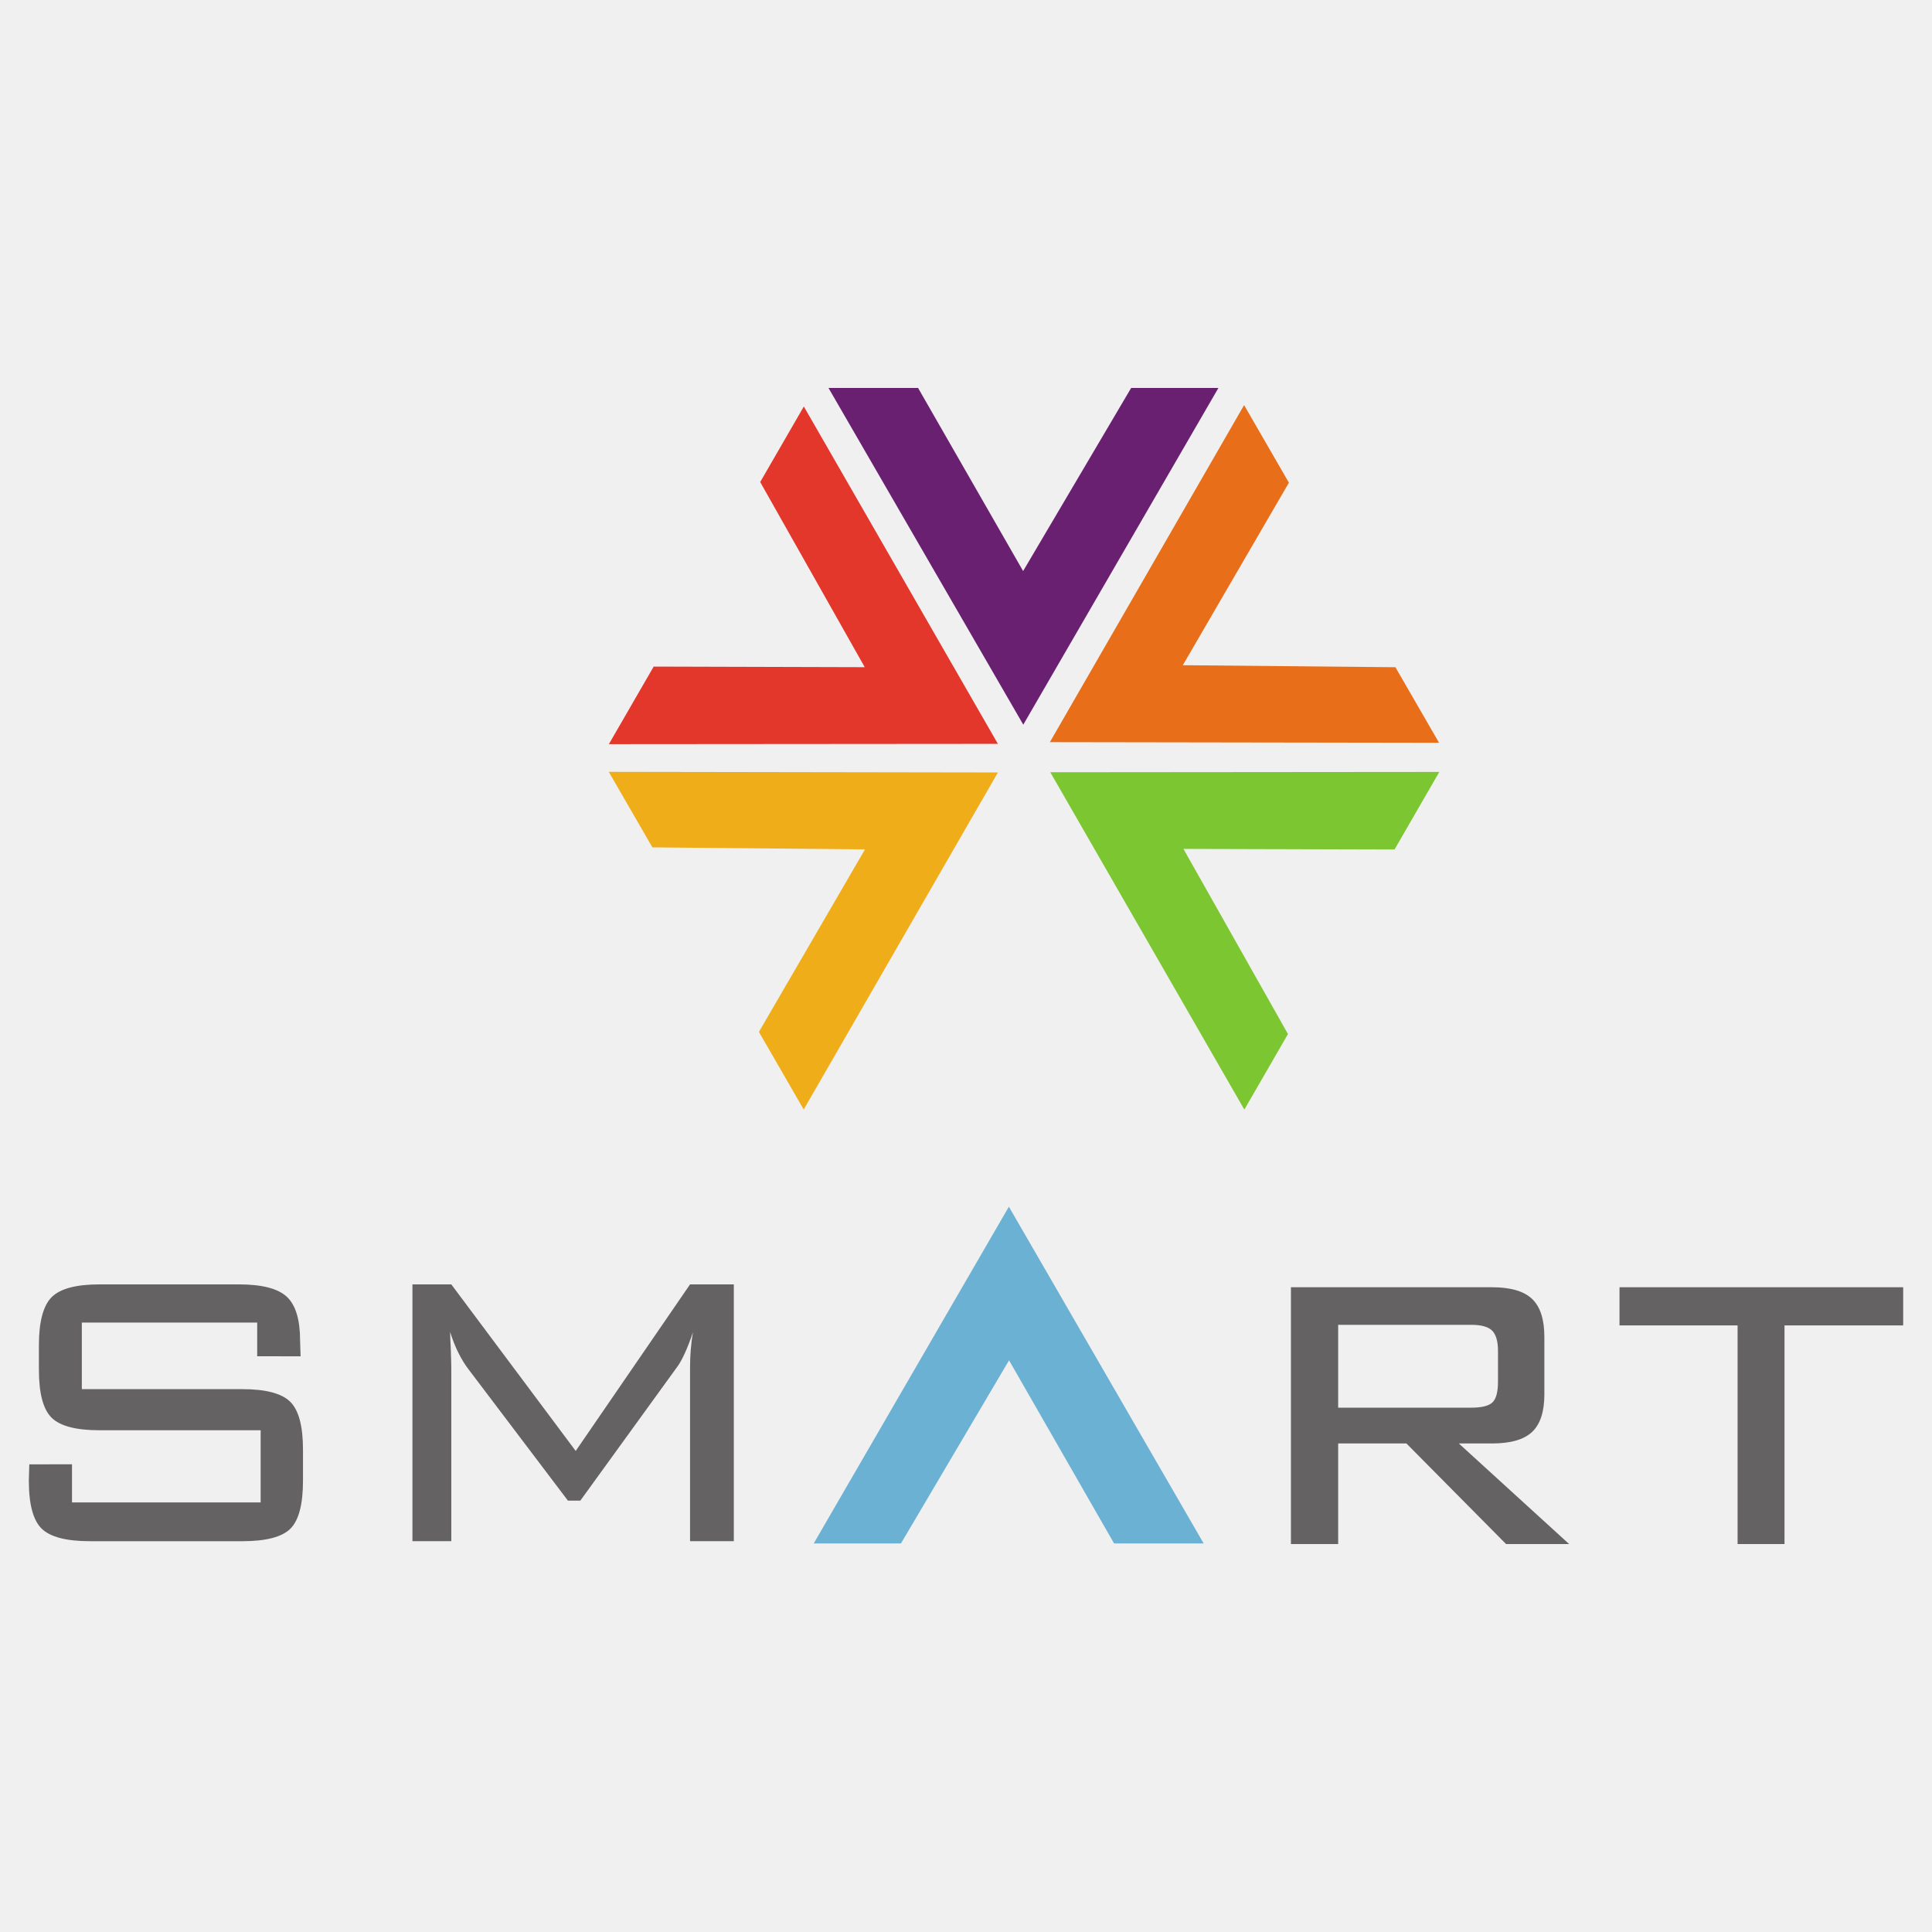
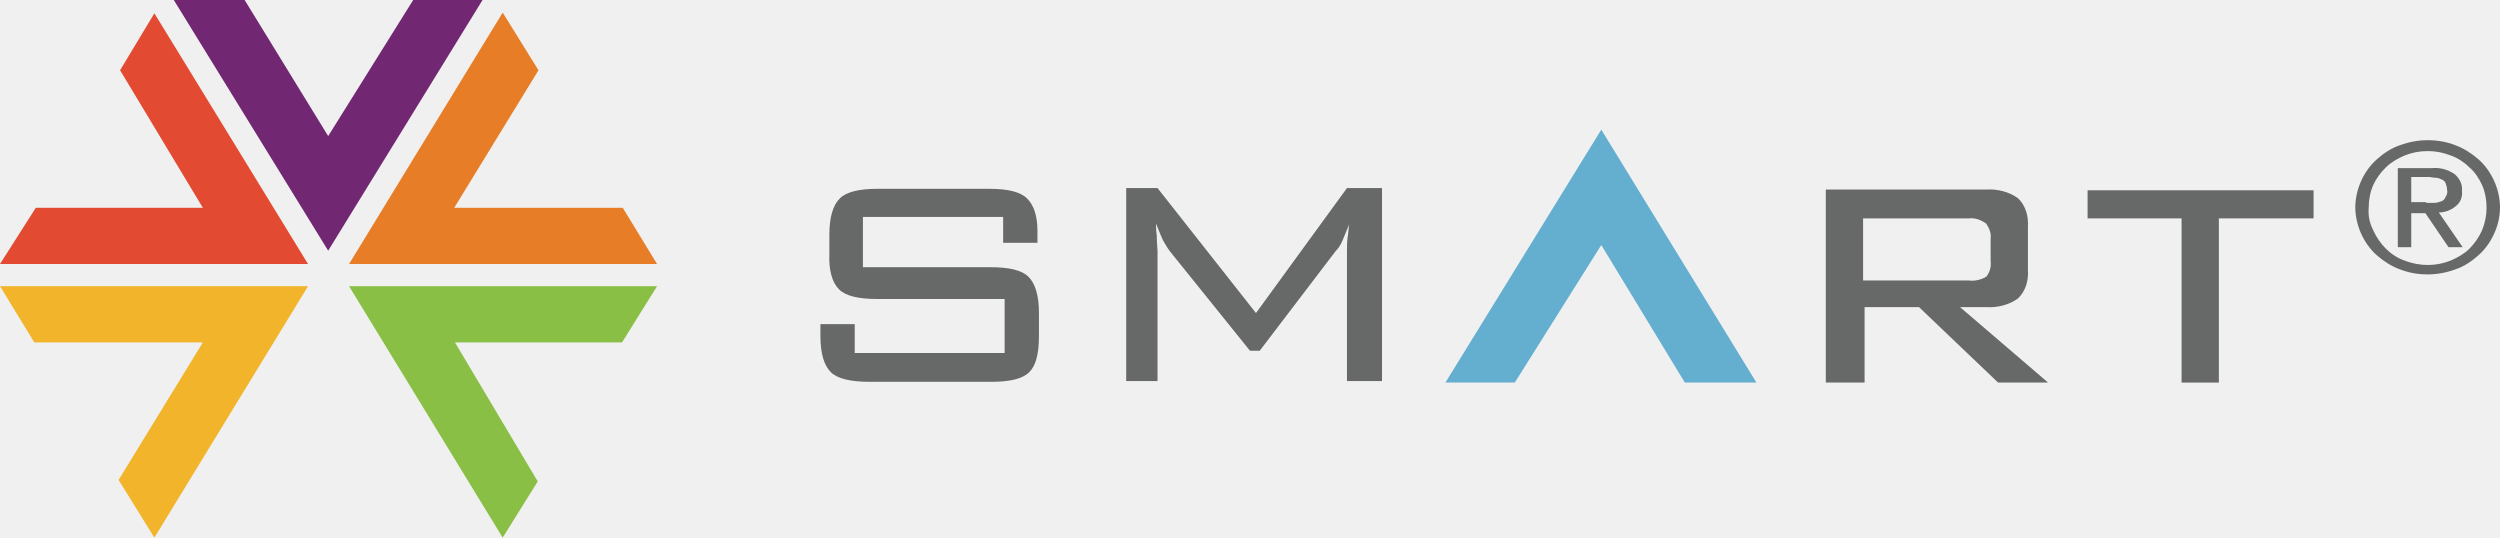
- <svg xmlns="http://www.w3.org/2000/svg" id="svg2985" version="1.1" width="200" height="200" xml:space="preserve">
-   <defs id="defs2989">
-     <clipPath clipPathUnits="userSpaceOnUse" id="clipPath3001">
-       <path d="M 0,957.449 V 0 h 1552.24 v 957.449 z" id="path3003" />
+ <svg xmlns="http://www.w3.org/2000/svg" width="186" height="40" viewBox="0 0 186 40" fill="none">
+   <g clip-path="url(#clip0)">
+     <path d="M12.93 0H18.201L24.416 10.124L30.742 0H35.902L24.416 18.652L12.93 0Z" fill="#722772" />
+     <path d="M0 19.642L2.663 15.461H15.093L8.934 5.227L11.486 0.99L22.917 19.642H0Z" fill="#E24A31" />
+     <path d="M48.886 21.293L46.278 25.474H33.848L40.008 35.818L37.4 40L25.969 21.293H48.886Z" fill="#89BF44" />
+     <path d="M37.4 0.936L40.063 5.227L33.793 15.461H46.333L48.886 19.643H25.969L37.4 0.936Z" fill="#E77D26" />
+     <path d="M11.486 40L8.823 35.708L15.093 25.474H2.553L0 21.293H22.917L11.486 40Z" fill="#F1B42A" />
+     <path d="M74.578 16.138H64.202V19.879H73.691C75.078 19.879 76.021 20.099 76.521 20.594C77.02 21.09 77.297 21.97 77.297 23.29V24.996C77.297 26.317 77.076 27.197 76.576 27.692C76.077 28.187 75.133 28.407 73.746 28.407H64.701C63.314 28.407 62.315 28.187 61.816 27.692C61.316 27.197 61.039 26.317 61.039 24.996V24.116H63.592V26.262H74.745V22.245H65.256C63.869 22.245 62.926 22.025 62.426 21.53C61.927 21.035 61.649 20.154 61.705 18.834V17.458C61.705 16.138 61.982 15.257 62.482 14.762C62.981 14.267 63.925 14.047 65.312 14.047H73.58C74.967 14.047 75.91 14.267 76.41 14.762C76.909 15.257 77.186 16.028 77.186 17.183V18.063H74.634V16.138H74.578Z" fill="#676868" />
+     <path d="M86.009 16.633C86.009 16.853 86.009 17.128 86.064 17.514C86.064 18.119 86.12 18.504 86.12 18.669V28.353H83.789V13.992H86.12L93.444 23.291L100.214 13.992H102.822V28.353H100.214V18.669C100.214 18.339 100.214 17.954 100.269 17.623C100.325 17.293 100.325 16.963 100.38 16.688C100.214 17.073 100.047 17.514 99.881 17.899C99.77 18.174 99.603 18.449 99.382 18.669L93.722 26.097H93L87.063 18.724C86.841 18.449 86.674 18.119 86.508 17.844C86.342 17.459 86.175 17.073 86.009 16.633Z" fill="#676868" />
+     <path d="M135.84 28.462V14.102H147.77C148.602 14.047 149.49 14.267 150.156 14.762C150.711 15.312 150.933 16.083 150.877 16.908V20.099C150.933 20.869 150.711 21.64 150.156 22.19C149.49 22.685 148.602 22.905 147.77 22.85H145.828L152.376 28.462H148.658L142.776 22.85H138.725V28.462H135.84ZM146.494 16.248H138.614V20.869H146.494C146.938 20.925 147.382 20.814 147.77 20.594C148.047 20.264 148.158 19.824 148.103 19.439V17.733C148.158 17.348 147.992 16.963 147.77 16.633C147.382 16.358 146.938 16.193 146.494 16.248Z" fill="#676868" />
+     <path d="M165.083 16.248V28.463H162.308V16.248H155.316V14.157H172.13V16.248H165.083Z" fill="#676868" />
+     <path d="M130.678 28.463H125.351L119.136 18.229L112.7 28.463H107.539L119.136 9.646L130.678 28.463Z" fill="#64AED0" />
+     <path d="M175.678 13.442C175.956 12.837 176.344 12.287 176.844 11.847C177.343 11.406 177.898 11.021 178.564 10.801C179.895 10.306 181.394 10.306 182.67 10.801C183.28 11.021 183.891 11.406 184.39 11.847C184.89 12.287 185.278 12.837 185.555 13.442C185.833 14.047 185.999 14.763 185.999 15.423C185.999 16.138 185.833 16.798 185.555 17.404C185.278 18.009 184.89 18.559 184.39 18.999C183.891 19.439 183.336 19.825 182.67 20.044C181.338 20.54 179.84 20.54 178.564 20.044C177.953 19.825 177.343 19.439 176.844 18.999C176.344 18.559 175.956 18.009 175.678 17.404C175.401 16.798 175.234 16.083 175.234 15.423C175.234 14.763 175.401 14.047 175.678 13.442ZM176.566 17.128C176.788 17.624 177.121 18.119 177.509 18.504C177.898 18.889 178.397 19.219 178.897 19.384C179.452 19.604 180.062 19.714 180.617 19.714C181.227 19.714 181.782 19.604 182.337 19.384C182.836 19.164 183.336 18.889 183.724 18.504C184.113 18.119 184.446 17.624 184.668 17.128C184.89 16.578 185 16.028 185 15.423C185 14.873 184.89 14.267 184.668 13.772C184.446 13.277 184.113 12.782 183.724 12.452C183.336 12.067 182.836 11.736 182.337 11.571C181.782 11.351 181.227 11.241 180.617 11.241C180.006 11.241 179.452 11.351 178.897 11.571C178.397 11.791 177.898 12.067 177.509 12.452C177.121 12.837 176.788 13.277 176.566 13.772C176.344 14.267 176.233 14.873 176.233 15.423C176.178 16.028 176.289 16.578 176.566 17.128ZM180.95 12.507C181.56 12.452 182.115 12.617 182.614 12.947C183.003 13.277 183.225 13.717 183.169 14.212C183.225 14.652 183.058 15.093 182.67 15.368C182.337 15.643 181.893 15.808 181.449 15.808L183.225 18.394H182.171L180.45 15.863H179.396V18.394H178.397V12.507H180.95ZM180.506 15.093C180.728 15.093 180.95 15.093 181.116 15.093C181.283 15.093 181.449 15.038 181.616 14.983C181.782 14.928 181.893 14.818 181.949 14.652C182.06 14.488 182.115 14.322 182.06 14.102C182.06 13.937 182.004 13.772 181.949 13.607C181.893 13.497 181.782 13.387 181.616 13.332C181.505 13.277 181.338 13.222 181.172 13.222C181.005 13.222 180.839 13.167 180.672 13.167H179.396V15.038H180.506V15.093Z" fill="#676868" />
+   </g>
+   <defs>
+     <clipPath id="clip0">
+       <rect width="186" height="40" fill="white" />
    </clipPath>
  </defs>
-   <g id="g2993" transform="matrix(1.25,0,0,-1.25,-175.4757,624.6824)">
-     <path d="m 240.062,371.926 h -7.418 l -8.699,15.164 -8.95,-15.164 h -7.225 l 16.161,27.887 16.131,-27.887" style="fill:#6bb1d3;fill-opacity:1;fill-rule:nonzero;stroke:none;stroke-width:0.1" id="path3005" />
-     <path d="m 161.681,390.217 h -14.524 v -5.514 h 13.284 c 1.939,0 3.264,-0.348 3.971,-1.041 0.707,-0.695 1.061,-2.022 1.061,-3.982 v -2.547 c 0,-1.961 -0.345,-3.287 -1.038,-3.982 -0.691,-0.693 -2.023,-1.041 -3.994,-1.041 H 147.847 c -1.971,0 -3.311,0.348 -4.018,1.041 -0.707,0.695 -1.061,2.021 -1.061,3.982 l 0.039,1.34 3.537,0.008 v -3.16 h 15.622 v 5.977 h -13.332 c -1.956,0 -3.283,0.348 -3.983,1.043 -0.699,0.693 -1.049,2.019 -1.049,3.981 v 2.01 c 0,1.943 0.35,3.27 1.049,3.981 0.7,0.711 2.027,1.066 3.983,1.066 h 11.519 c 1.923,0 3.251,-0.344 3.984,-1.029 0.731,-0.685 1.096,-1.895 1.096,-3.627 l 0.041,-1.301 -3.594,0.004 v 2.793" style="fill:#656263;fill-opacity:1;fill-rule:nonzero;stroke:none;stroke-width:0.1" id="path3007" />
-     <path d="m 177.659,389.432 c 0,-0.311 0.016,-0.734 0.049,-1.273 0.031,-0.883 0.047,-1.445 0.047,-1.691 v -14.357 h -3.219 v 21.268 h 3.219 l 10.303,-13.795 9.469,13.795 h 3.625 v -21.268 h -3.625 v 14.357 c 0,0.523 0.019,1.029 0.06,1.52 0.04,0.49 0.098,0.963 0.178,1.422 -0.223,-0.67 -0.453,-1.262 -0.691,-1.777 -0.238,-0.514 -0.461,-0.902 -0.668,-1.164 l -7.966,-11 h -1.026 l -8.252,10.902 c -0.286,0.375 -0.557,0.816 -0.811,1.324 -0.255,0.506 -0.485,1.086 -0.692,1.738" style="fill:#656263;fill-opacity:1;fill-rule:nonzero;stroke:none;stroke-width:0.1" id="path3009" />
-     <path d="m 262.219,390.03 h -11.017 v -6.861 h 11.017 c 0.875,0 1.463,0.146 1.766,0.441 0.301,0.295 0.453,0.865 0.453,1.715 v 2.549 c 0,0.783 -0.16,1.338 -0.478,1.666 -0.317,0.326 -0.898,0.49 -1.741,0.49 z m -14.929,-18.156 v 21.268 h 16.646 c 1.543,0 2.652,-0.322 3.328,-0.969 0.676,-0.644 1.014,-1.693 1.014,-3.148 v -4.752 c 0,-1.438 -0.338,-2.475 -1.014,-3.111 -0.676,-0.639 -1.785,-0.957 -3.328,-0.957 h -2.742 l 9.135,-8.33 h -5.223 l -8.252,8.33 h -5.652 v -8.33 h -3.912" style="fill:#656263;fill-opacity:1;fill-rule:nonzero;stroke:none;stroke-width:0.1" id="path3011" />
-     <path d="m 288.166,389.981 v -18.107 h -3.886 v 18.107 h -9.779 v 3.16 h 23.492 v -3.16 h -9.827" style="fill:#656263;fill-opacity:1;fill-rule:nonzero;stroke:none;stroke-width:0.1" id="path3013" />
-     <path d="m 208.993,467.618 h 7.418 l 8.7,-15.164 8.947,15.164 h 7.227 l -16.161,-27.886 -16.132,27.886" style="fill:#6a2071;fill-opacity:1;fill-rule:nonzero;stroke:none;stroke-width:0.1" id="path3015" />
-     <path d="m 190.804,438.118 3.711,6.424 17.48,-0.049 -8.658,15.332 3.613,6.258 16.071,-27.939 -32.218,-0.025" style="fill:#e3372b;fill-opacity:1;fill-rule:nonzero;stroke:none;stroke-width:0.1" id="path3017" />
-     <path d="m 259.579,435.818 -3.709,-6.423 -17.483,0.049 8.658,-15.332 -3.613,-6.258 -16.07,27.937 32.217,0.027" style="fill:#7bc631;fill-opacity:1;fill-rule:nonzero;stroke:none;stroke-width:0.1" id="path3019" />
-     <path d="m 243.411,466.196 3.711,-6.424 -8.785,-15.115 17.607,-0.168 3.613,-6.257 -32.231,0.052 16.085,27.912" style="fill:#e86e19;fill-opacity:1;fill-rule:nonzero;stroke:none;stroke-width:0.1" id="path3021" />
-     <path d="m 206.94,407.862 -3.709,6.426 8.783,15.115 -17.607,0.168 -3.611,6.255 32.229,-0.051 -16.085,-27.913" style="fill:#efad1a;fill-opacity:1;fill-rule:nonzero;stroke:none;stroke-width:0.1" id="path3023" />
-     <rect style="fill:none;stroke:none;stroke-width:15.118;stroke-linecap:round;paint-order:stroke fill markers" id="rect183" width="160" height="160" x="140.381" y="-499.746" transform="scale(1,-1)" />
-   </g>
</svg>
